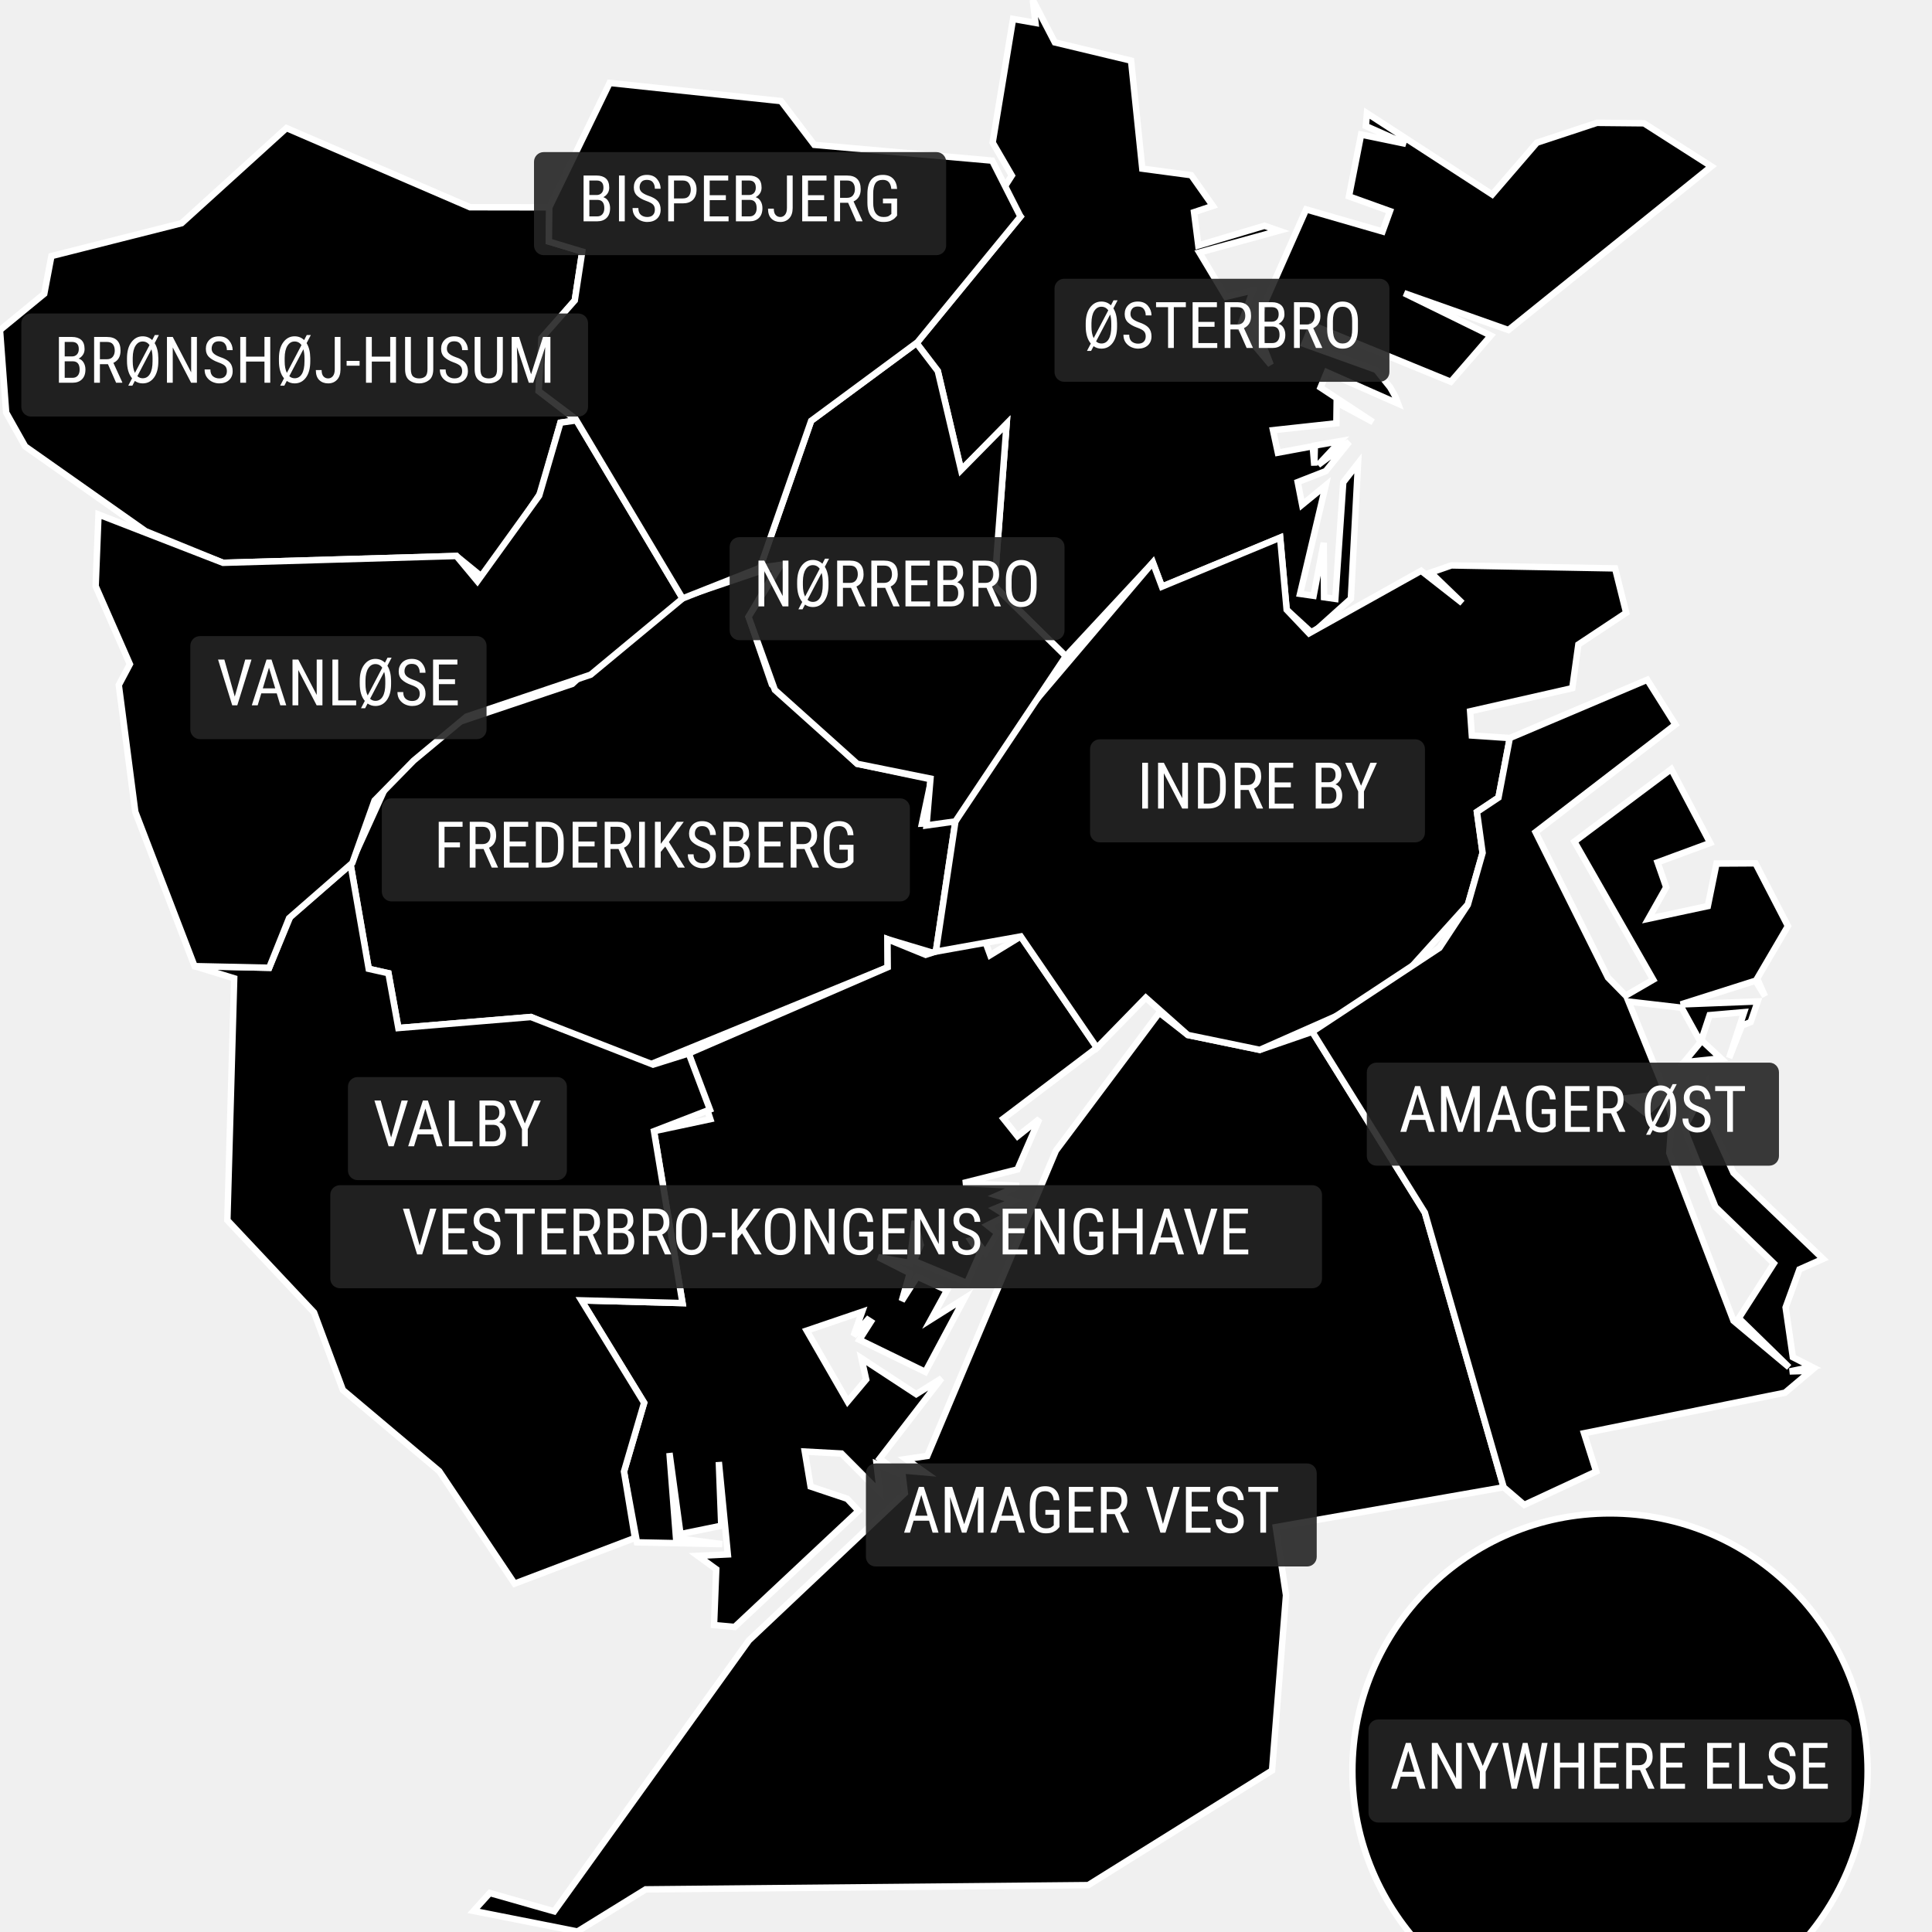
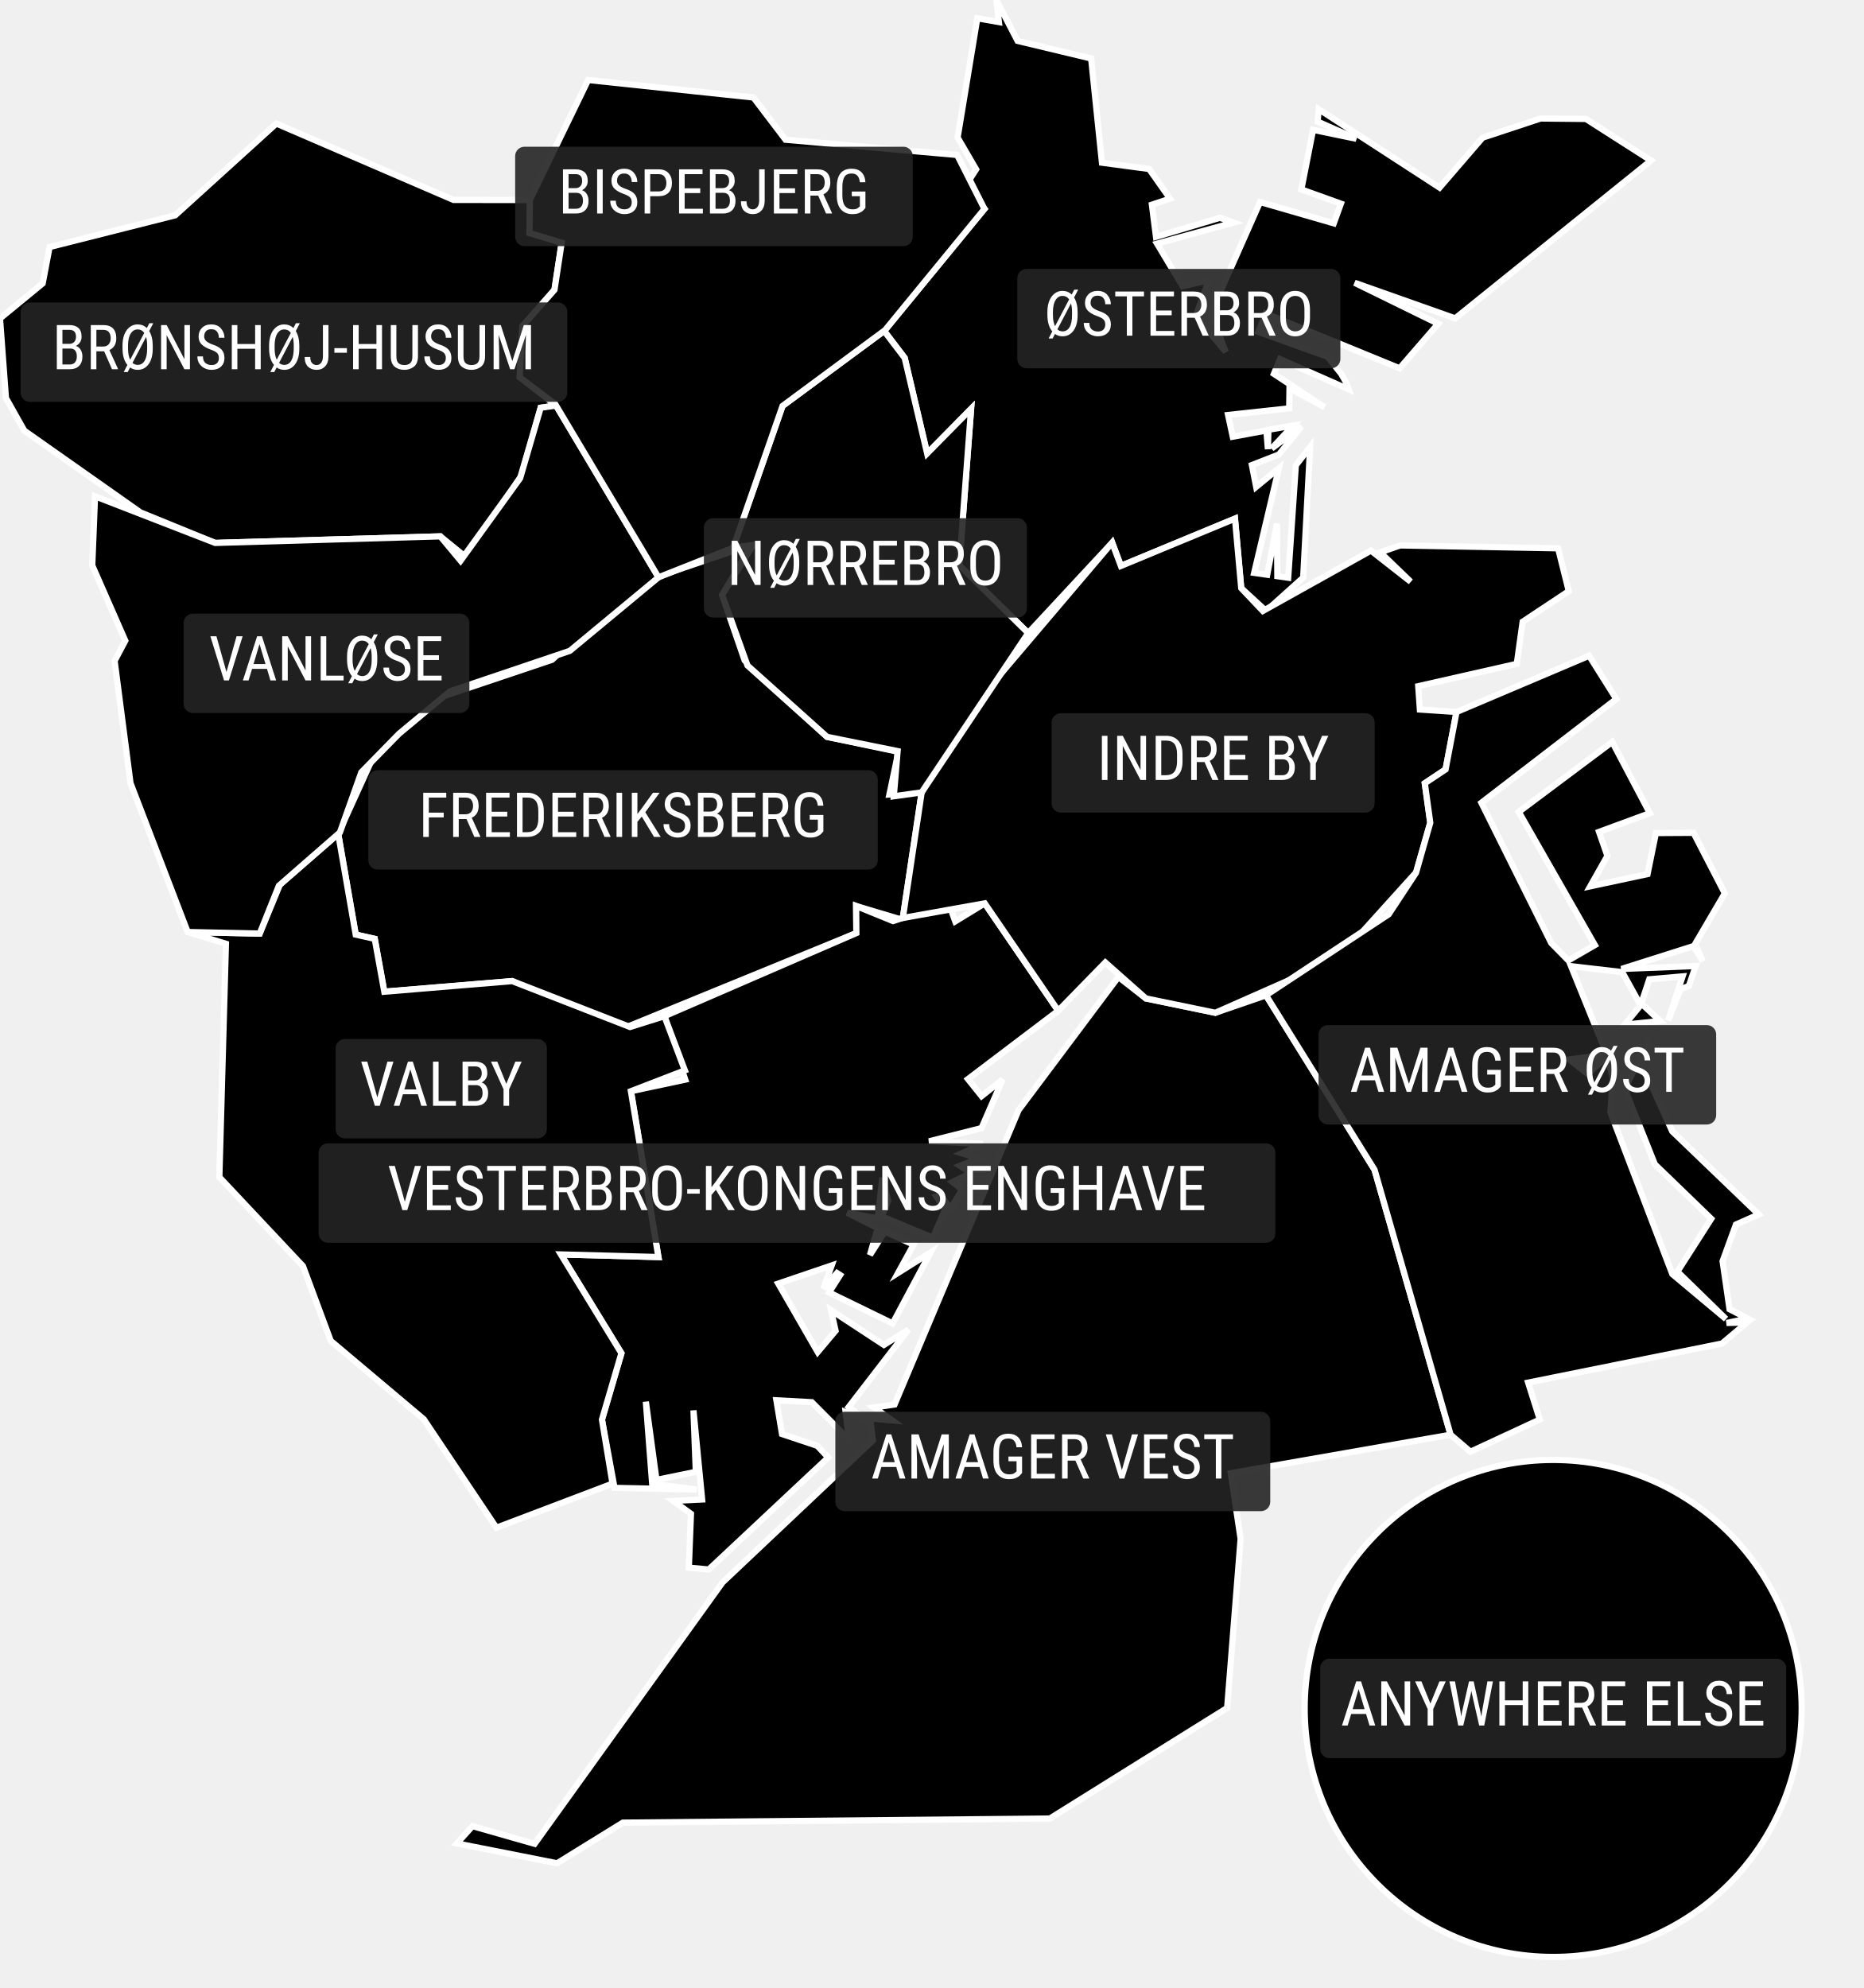
- <svg xmlns="http://www.w3.org/2000/svg" viewBox="0 0 600 600">
+ <svg xmlns="http://www.w3.org/2000/svg" viewBox="0 0 600 640">
  <path d="M 286.327,255.77 L 296.708,255.093 L 290.551,296.157 L 275.615,291.679 L 275.684,300.383 L 199.902,331.392 L 164.885,315.843 L 123.717,319.267 L 120.632,302.246 L 114.511,300.878 L 108.873,268.439 L 121.285,241.141 L 140.473,224.919 L 177.705,212.407 L 204.372,188.11 L 241.945,175.363 L 232.479,191.556 L 239.719,212.615 L 266.232,237.21 L 289.218,242.036 L 286.327,255.77 Z" data-district="Frederiksberg" data-district-id="F" fill="black" stroke="white" stroke-width="2" />
  <path d="M 368.882,321.422 L 360.031,314.506 L 327.917,357.363 L 287.979,452.15 L 281.363,453.117 L 287.23,457.269 L 280.158,456.652 L 281.008,463.723 L 232.589,509.445 L 172.105,593.584 L 152.109,587.89 L 147.079,593.461 L 179.341,599.843 L 200.519,586.761 L 337.956,585.445 L 395.044,549.845 L 399.383,495.407 L 396.209,474.258 L 466.981,461.883 L 442.503,376.595 L 407.553,320.424 L 391.247,326.041 L 368.882,321.422 Z" data-district="Amager Vest" data-district-id="10" fill="black" stroke="white" stroke-width="2" />
  <path d="M 263.116,465.464 L 266.625,469.208 L 228.157,505.262 L 221.752,504.678 L 222.436,487.349 L 216.721,483.182 L 226.033,482.734 L 223.241,454.042 L 223.997,473.828 L 211.333,476.425 L 207.912,451.242 L 209.949,477.68 L 224.307,479.544 L 197.825,478.991 L 193.783,457.012 L 200.044,435.647 L 180.558,403.842 L 211.959,404.682 L 203.104,351.295 L 220.596,347.568 L 213.887,327.148 L 275.684,300.382 L 275.615,291.679 L 287.486,296.522 L 305.326,290.639 L 307.518,296.618 L 317.009,290.816 L 340.659,325.385 L 311.608,347.39 L 316.002,352.875 L 322.779,347.494 L 315.964,363.178 L 299.103,367.419 L 316.416,368.278 L 309.601,371.285 L 314.959,372.883 L 309.005,375.321 L 312.593,377.567 L 306.634,380.534 L 309.7,382.969 L 306.003,389.036 L 302.792,384.793 L 301.435,385.173 L 304.253,389.399 L 300.294,398.44 L 283.834,391.578 L 285.921,386.628 L 284.035,379.166 L 282.566,392.212 L 272.737,390.427 L 282.525,395.39 L 280.055,404.016 L 284.864,396.477 L 294.103,400.71 L 289.118,409.779 L 299.558,403.207 L 287.36,426.048 L 266.885,416.079 L 270.458,410.478 L 269.468,409.842 L 265.074,414.861 L 267.743,407.381 L 250.538,413.232 L 263.241,435.267 L 268.994,428.417 L 267.521,421.806 L 284.546,432.972 L 292.427,428.043 L 273.208,452.967 L 279.614,457.878 L 272.23,454.662 L 273.229,463.365 L 261.346,451.414 L 249.937,450.796 L 251.744,461.654 L 263.116,465.464 Z" data-district="Vesterbro-Kongens Enghave" data-district-id="4" fill="black" stroke="white" stroke-width="2" />
  <path d="M 411.728,146.313 L 403.013,149.715 L 404.389,156.741 L 411.702,150.747 L 403.74,184.426 L 407.944,185.026 L 411.098,168.567 L 411.201,185.492 L 414.696,185.991 L 417.157,149.799 L 421.753,143.888 L 419.526,185.938 L 407.576,196.681 L 399.578,189.35 L 397.564,166.967 L 360.842,182.189 L 358.033,174.702 L 330.988,203.795 L 308.815,181.987 L 312.616,131.618 L 298.471,145.982 L 291.238,115.231 L 284.628,106.553 L 316.916,67.254 L 310.622,60.161 L 314.234,54.514 L 308.28,44.275 L 314.615,5.877 L 321.569,7.108 L 320.747,0.0 L 327.588,13.168 L 351.264,18.831 L 354.747,52.376 L 369.929,54.406 L 376.668,63.947 L 370.821,65.896 L 372.142,76.237 L 392.71,70.117 L 397.143,71.658 L 372.474,78.429 L 380.726,92.169 L 389.116,90.187 L 384.952,101.768 L 394.624,113.284 L 389.788,100.819 L 405.646,65.035 L 429.368,71.894 L 431.668,65.566 L 418.931,60.989 L 422.706,41.796 L 436.631,44.679 L 424.168,39.145 L 424.522,35.15 L 463.431,60.403 L 477.288,44.316 L 495.94,38.151 L 510.557,38.294 L 531.49,51.678 L 468.455,102.486 L 436.073,91.036 L 462.979,104.221 L 450.564,118.559 L 407.458,100.901 L 405.065,106.855 L 427.381,114.863 L 431.73,120.298 L 433.352,123.16 L 434.168,125.345 L 412.06,115.584 L 410.096,120.358 L 426.413,131.093 L 415.115,125.008 L 415.022,131.459 L 395.342,133.598 L 396.853,140.59 L 407.678,138.592 L 408.169,144.592 L 408.338,138.363 L 416.272,136.986 L 409.376,144.384 L 419.034,137.216 L 411.728,146.313 Z" data-district="Østerbro" data-district-id="2" fill="black" stroke="white" stroke-width="2" />
  <path d="M 202.817,330.622 L 164.885,315.843 L 123.717,319.267 L 120.632,302.246 L 114.511,300.878 L 108.874,268.439 L 90.209,284.559 L 83.596,300.547 L 60.419,300.044 L 72.73,303.826 L 70.612,378.957 L 97.53,407.598 L 106.484,431.676 L 136.411,456.883 L 159.809,491.817 L 197.184,477.618 L 193.783,457.012 L 200.044,435.647 L 180.558,403.842 L 211.959,404.682 L 203.104,351.295 L 220.476,344.583 L 213.887,327.148 L 202.817,330.622 Z" data-district="Valby" data-district-id="5" fill="black" stroke="white" stroke-width="2" />
  <path d="M 45.216,164.965 L 69.274,174.786 L 141.746,172.672 L 150.14,179.516 L 167.878,153.079 L 174.058,131.257 L 179.028,130.557 L 167.287,121.443 L 168.195,105.003 L 178.5,93.304 L 180.817,78.132 L 170.456,75.02 L 170.581,64.399 L 145.975,64.358 L 88.962,39.776 L 56.4,69.315 L 15.967,79.53 L 13.741,91.235 L 0.0,102.522 L 1.91,128.128 L 7.824,138.638 L 45.216,164.965 Z" data-district="Brønshøj-Husum" data-district-id="7" fill="black" stroke="white" stroke-width="2" />
  <path d="M 128.469,236.205 L 144.88,222.546 L 183.437,209.531 L 211.988,185.852 L 179.028,130.557 L 174.058,131.257 L 167.448,153.926 L 148.272,180.511 L 141.746,172.672 L 69.274,174.786 L 30.592,159.773 L 29.701,182.031 L 40.336,206.265 L 36.893,212.748 L 42.009,252.11 L 60.419,300.044 L 83.596,300.547 L 89.78,285.135 L 109.422,267.993 L 116.324,248.607 L 128.469,236.205 Z" data-district="Vanløse" data-district-id="6" fill="black" stroke="white" stroke-width="2" />
  <path d="M 450.743,175.593 L 501.584,176.52 L 505.024,190.309 L 490.175,200.156 L 488.285,213.712 L 456.562,220.903 L 457.09,228.419 L 468.886,229.209 L 465.363,247.702 L 458.677,252.153 L 460.435,264.865 L 455.896,280.812 L 430.892,308.512 L 391.247,326.041 L 368.882,321.422 L 355.828,309.843 L 340.659,325.385 L 317.009,290.816 L 290.644,295.528 L 296.708,255.093 L 309.176,232.254 L 358.033,174.702 L 360.842,182.189 L 397.564,166.967 L 399.578,189.35 L 406.54,196.69 L 441.344,177.261 L 454.135,187.281 L 444.328,177.819 L 450.743,175.593 Z" data-district="Indre By" data-district-id="1" fill="black" stroke="white" stroke-width="2" />
  <path d="M 238.962,181.12 L 232.478,191.556 L 240.641,214.255 L 266.233,237.211 L 288.966,241.804 L 287.736,256.346 L 296.708,255.093 L 330.988,203.795 L 308.815,181.987 L 312.616,131.618 L 298.471,145.982 L 291.238,115.231 L 284.628,106.553 L 251.914,130.688 L 236.005,176.336 L 242.534,175.392 L 238.962,181.12 Z" data-district="Nørrebro" data-district-id="3" fill="black" stroke="white" stroke-width="2" />
  <path d="M 242.55,31.39 L 189.337,25.755 L 170.581,64.399 L 170.456,75.02 L 180.817,78.132 L 178.5,93.304 L 168.195,105.003 L 167.287,121.443 L 178.707,130.044 L 211.988,185.852 L 236.005,176.336 L 251.914,130.688 L 284.935,106.271 L 316.916,67.254 L 308.128,49.889 L 252.89,44.985 L 242.55,31.39 Z" data-district="Bispebjerg" data-district-id="8" fill="black" stroke="white" stroke-width="2" />
  <path d="M 505.753,311.046 L 522.251,312.96 L 528.149,323.629 L 522.995,329.889 L 534.443,328.689 L 528.363,323.033 L 530.938,315.266 L 541.662,314.327 L 536.997,328.552 L 540.965,318.516 L 543.687,317.404 L 545.879,311.003 L 521.988,311.938 L 545.198,304.569 L 548.138,309.41 L 545.692,303.906 L 555.257,287.593 L 545.181,268.111 L 533.072,268.184 L 530.382,281.393 L 511.924,285.335 L 517.458,275.543 L 514.764,267.812 L 531.117,261.784 L 519.017,238.854 L 488.933,261.374 L 513.423,304.249 L 504.883,309.204 L 499.374,303.587 L 476.887,258.43 L 520.326,225.021 L 511.571,211.108 L 468.886,229.209 L 465.363,247.702 L 458.677,252.153 L 460.435,264.865 L 455.837,281.002 L 447.046,294.355 L 407.553,320.424 L 442.503,376.595 L 466.981,461.883 L 473.368,467.358 L 495.703,456.989 L 491.938,445.108 L 554.356,432.517 L 562.41,425.722 L 555.808,425.911 L 562.642,424.48 L 556.785,421.492 L 554.54,406.028 L 558.837,394.216 L 566.165,390.966 L 538.334,364.218 L 529.069,343.785 L 528.676,341.799 L 530.662,338.026 L 530.244,336.39 L 523.305,349.955 L 523.886,352.619 L 532.739,374.823 L 550.892,392.363 L 539.998,409.375 L 555.619,424.623 L 538.359,410.176 L 518.41,358.039 L 519.193,347.28 L 517.486,340.095 L 511.161,345.761 L 505.131,341.059 L 517.316,339.567 L 505.753,311.046 Z" data-district="Amager Øst" data-district-id="9" fill="black" stroke="white" stroke-width="2" />
  <rect x="268.92" y="454.487" width="140" height="32" rx="3" fill="#242424" fill-opacity="0.9" pointer-events="none" data-district="Amager Vest" data-district-id="F" />
  <text x="338.92" y="470.487" text-anchor="middle" dominant-baseline="middle" fill="#ffffff" font-size="20px" font-family="Roboto Condensed, sans-serif" pointer-events="none" data-district="Amager Vest" data-district-id="F">AMAGER VEST</text>
  <rect x="102.567" y="368.077" width="308" height="32" rx="3" fill="#242424" fill-opacity="0.9" pointer-events="none" data-district="Vesterbro-Kongens Enghave" data-district-id="F" />
  <text x="256.567" y="384.077" text-anchor="middle" dominant-baseline="middle" fill="#ffffff" font-size="20px" font-family="Roboto Condensed, sans-serif" pointer-events="none" data-district="Vesterbro-Kongens Enghave" data-district-id="F">VESTERBRO-KONGENS ENGHAVE</text>
  <rect x="327.495" y="86.571" width="104" height="32" rx="3" fill="#242424" fill-opacity="0.9" pointer-events="none" data-district="Østerbro" data-district-id="F" />
  <text x="379.495" y="102.571" text-anchor="middle" dominant-baseline="middle" fill="#ffffff" font-size="20px" font-family="Roboto Condensed, sans-serif" pointer-events="none" data-district="Østerbro" data-district-id="F">ØSTERBRO</text>
  <rect x="108.055" y="334.492" width="68" height="32" rx="3" fill="#242424" fill-opacity="0.9" pointer-events="none" data-district="Valby" data-district-id="F" />
  <text x="142.055" y="350.492" text-anchor="middle" dominant-baseline="middle" fill="#ffffff" font-size="20px" font-family="Roboto Condensed, sans-serif" pointer-events="none" data-district="Valby" data-district-id="F">VALBY</text>
  <rect x="6.624" y="97.366" width="176" height="32" rx="3" fill="#242424" fill-opacity="0.9" pointer-events="none" data-district="Brønshøj-Husum" data-district-id="F" />
  <text x="94.624" y="113.366" text-anchor="middle" dominant-baseline="middle" fill="#ffffff" font-size="20px" font-family="Roboto Condensed, sans-serif" pointer-events="none" data-district="Brønshøj-Husum" data-district-id="F">BRØNSHØJ-HUSUM</text>
  <rect x="59.103" y="197.547" width="92" height="32" rx="3" fill="#242424" fill-opacity="0.9" pointer-events="none" data-district="Vanløse" data-district-id="F" />
  <text x="105.103" y="213.547" text-anchor="middle" dominant-baseline="middle" fill="#ffffff" font-size="20px" font-family="Roboto Condensed, sans-serif" pointer-events="none" data-district="Vanløse" data-district-id="F">VANLØSE</text>
  <rect x="338.529" y="229.599" width="104" height="32" rx="3" fill="#242424" fill-opacity="0.9" pointer-events="none" data-district="Indre By" data-district-id="F" />
  <text x="390.529" y="245.599" text-anchor="middle" dominant-baseline="middle" fill="#ffffff" font-size="20px" font-family="Roboto Condensed, sans-serif" pointer-events="none" data-district="Indre By" data-district-id="F">INDRE BY</text>
  <rect x="226.599" y="166.822" width="104" height="32" rx="3" fill="#242424" fill-opacity="0.9" pointer-events="none" data-district="Nørrebro" data-district-id="F" />
  <text x="278.599" y="182.822" text-anchor="middle" dominant-baseline="middle" fill="#ffffff" font-size="20px" font-family="Roboto Condensed, sans-serif" pointer-events="none" data-district="Nørrebro" data-district-id="F">NØRREBRO</text>
  <rect x="165.841" y="47.238" width="128" height="32" rx="3" fill="#242424" fill-opacity="0.9" pointer-events="none" data-district="Bispebjerg" data-district-id="F" />
  <text x="229.841" y="63.238" text-anchor="middle" dominant-baseline="middle" fill="#ffffff" font-size="20px" font-family="Roboto Condensed, sans-serif" pointer-events="none" data-district="Bispebjerg" data-district-id="F">BISPEBJERG</text>
  <rect x="424.473" y="330.011" width="128" height="32" rx="3" fill="#242424" fill-opacity="0.9" pointer-events="none" data-district="Amager Øst" data-district-id="F" />
  <text x="488.473" y="346.011" text-anchor="middle" dominant-baseline="middle" fill="#ffffff" font-size="20px" font-family="Roboto Condensed, sans-serif" pointer-events="none" data-district="Amager Øst" data-district-id="F">AMAGER ØST</text>
  <rect x="118.577" y="247.939" width="164" height="32" rx="3" fill="#242424" fill-opacity="0.9" pointer-events="none" data-district="Frederiksberg" data-district-id="F" />
  <circle cx="500.0" cy="550.0" r="80.0" data-district="Anywhere Else" data-district-id="X" fill="black" stroke="white" stroke-width="2" />
  <text x="200.577" y="263.939" text-anchor="middle" dominant-baseline="middle" fill="#ffffff" font-size="20px" font-family="Roboto Condensed, sans-serif" pointer-events="none" data-district="Frederiksberg" data-district-id="F">FREDERIKSBERG</text>
  <rect x="425.0" y="534.0" width="150" height="32" rx="3" fill="#242424" fill-opacity="0.9" pointer-events="none" data-district="Anywhere Else" data-district-id="X" />
  <text x="500.0" y="550.0" text-anchor="middle" dominant-baseline="middle" fill="#ffffff" font-size="20px" font-family="Roboto Condensed, sans-serif" pointer-events="none" data-district="Anywhere Else" data-district-id="X">ANYWHERE ELSE</text>
</svg>
